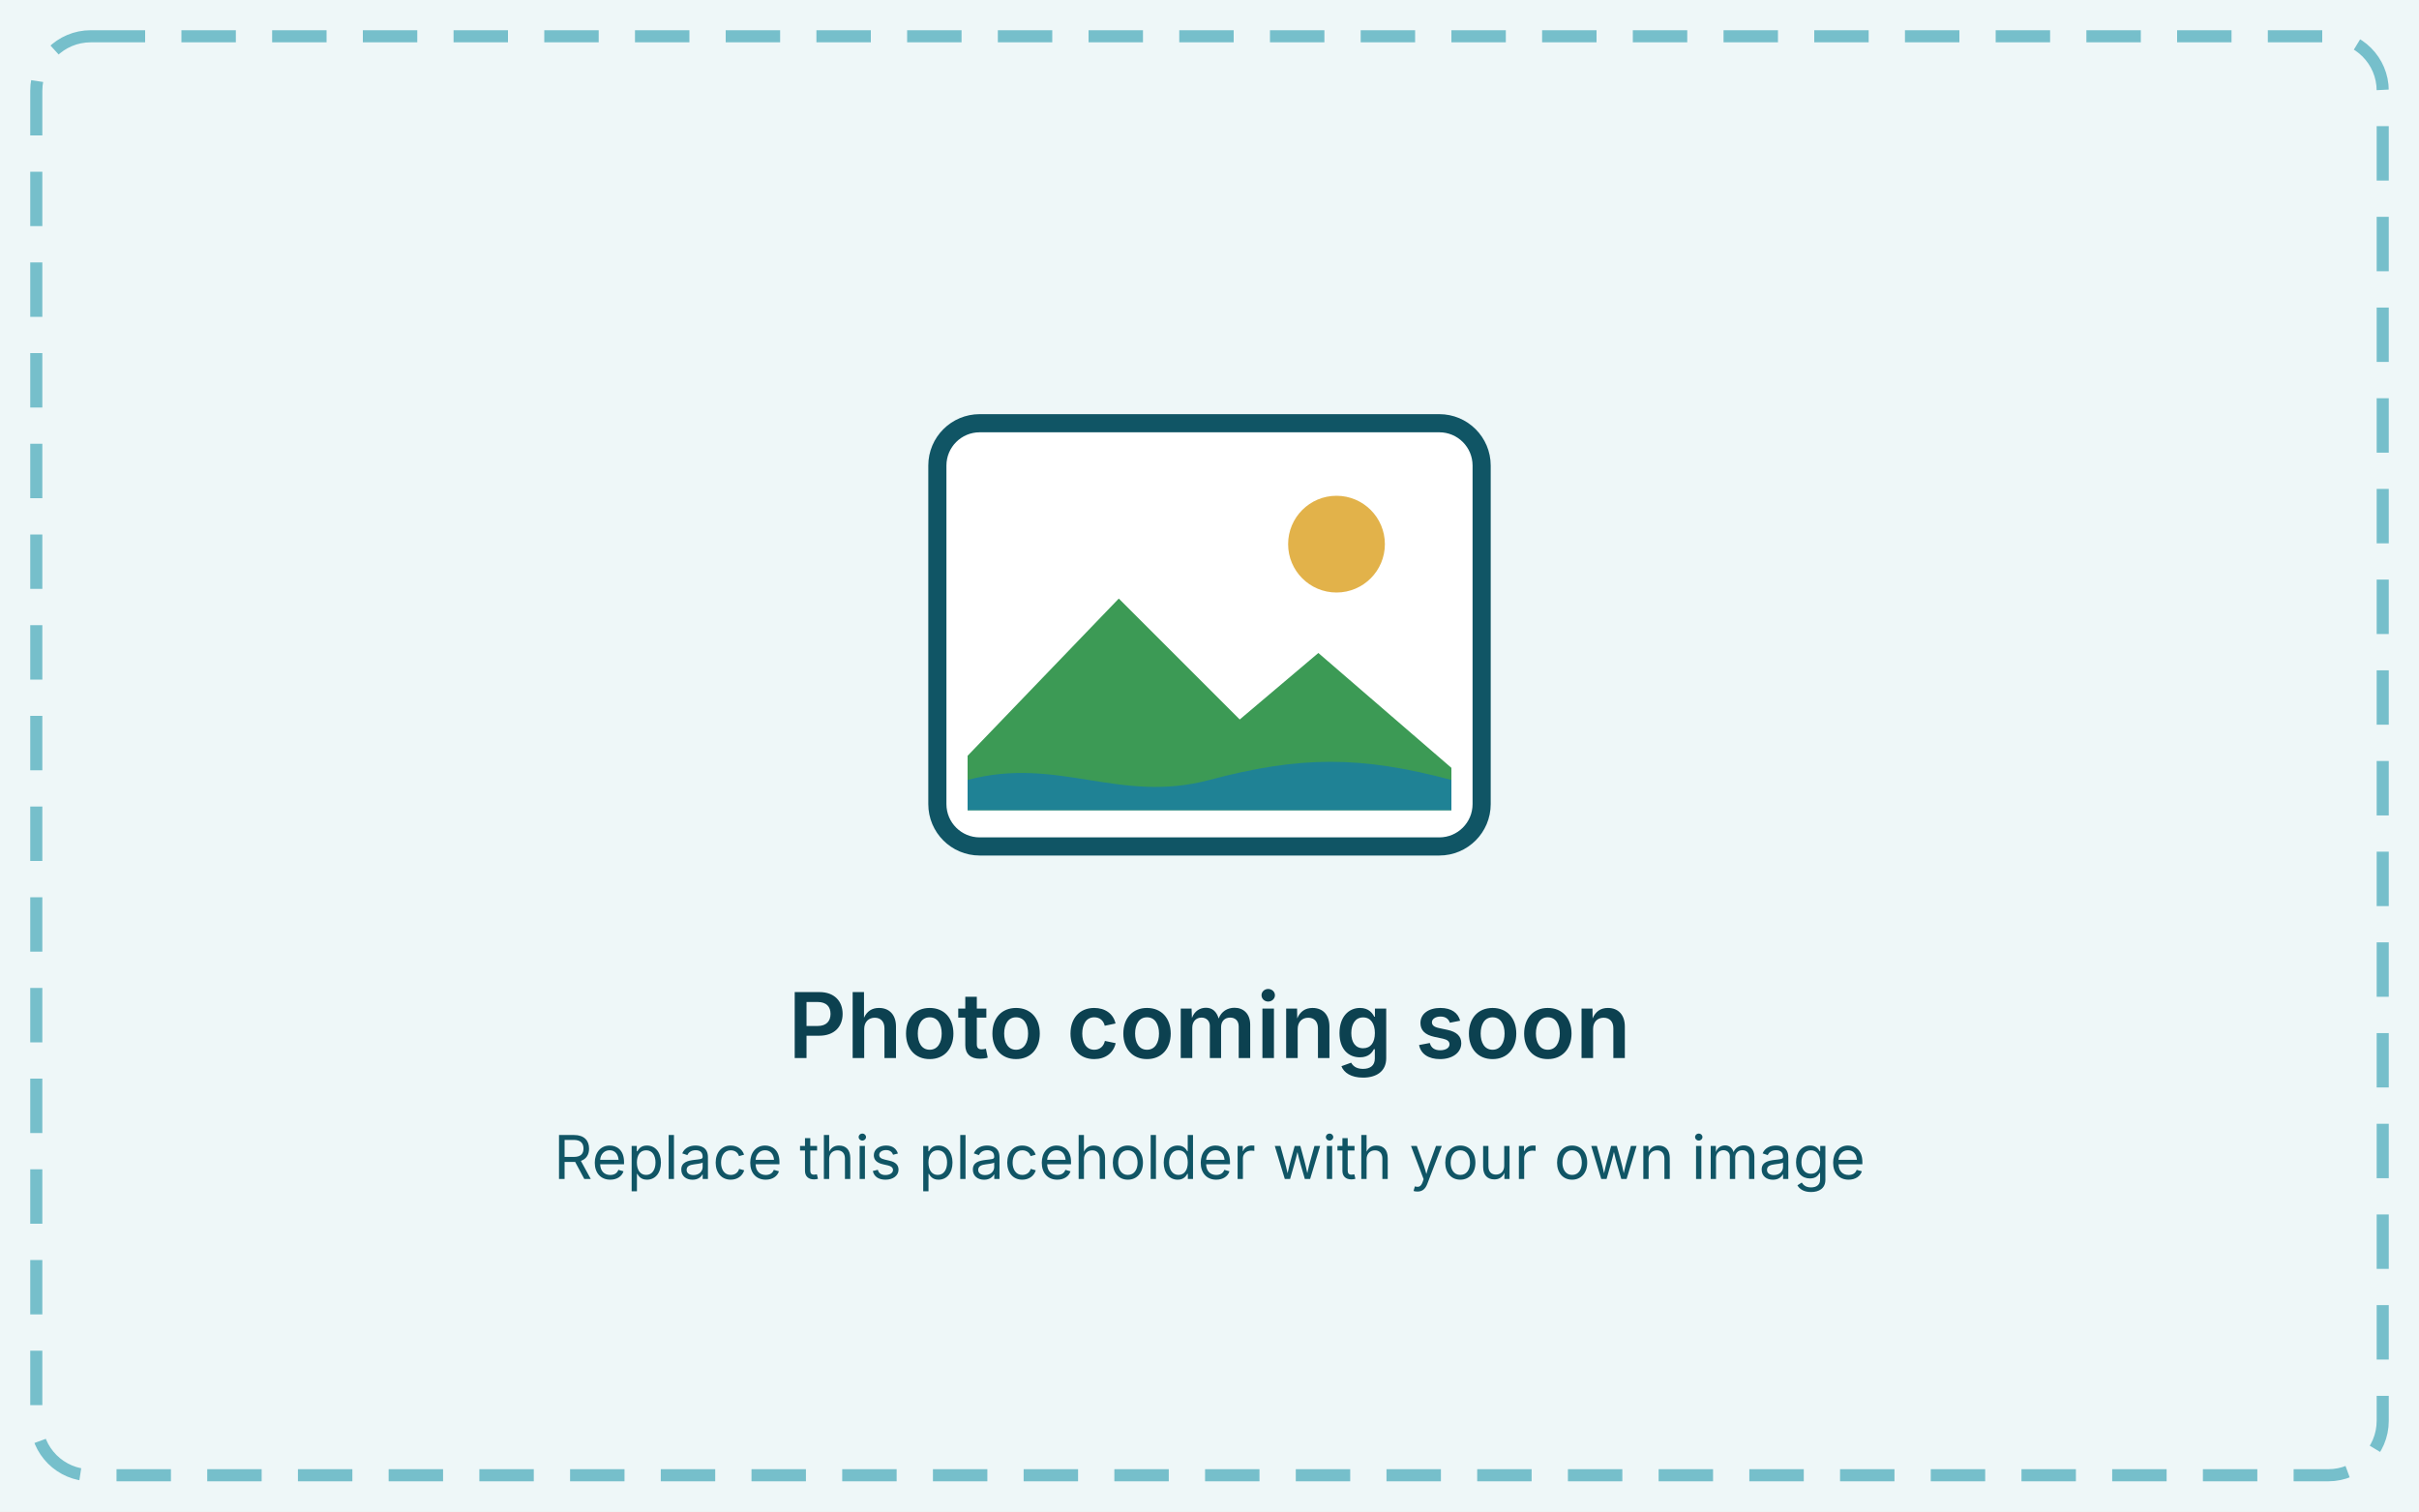
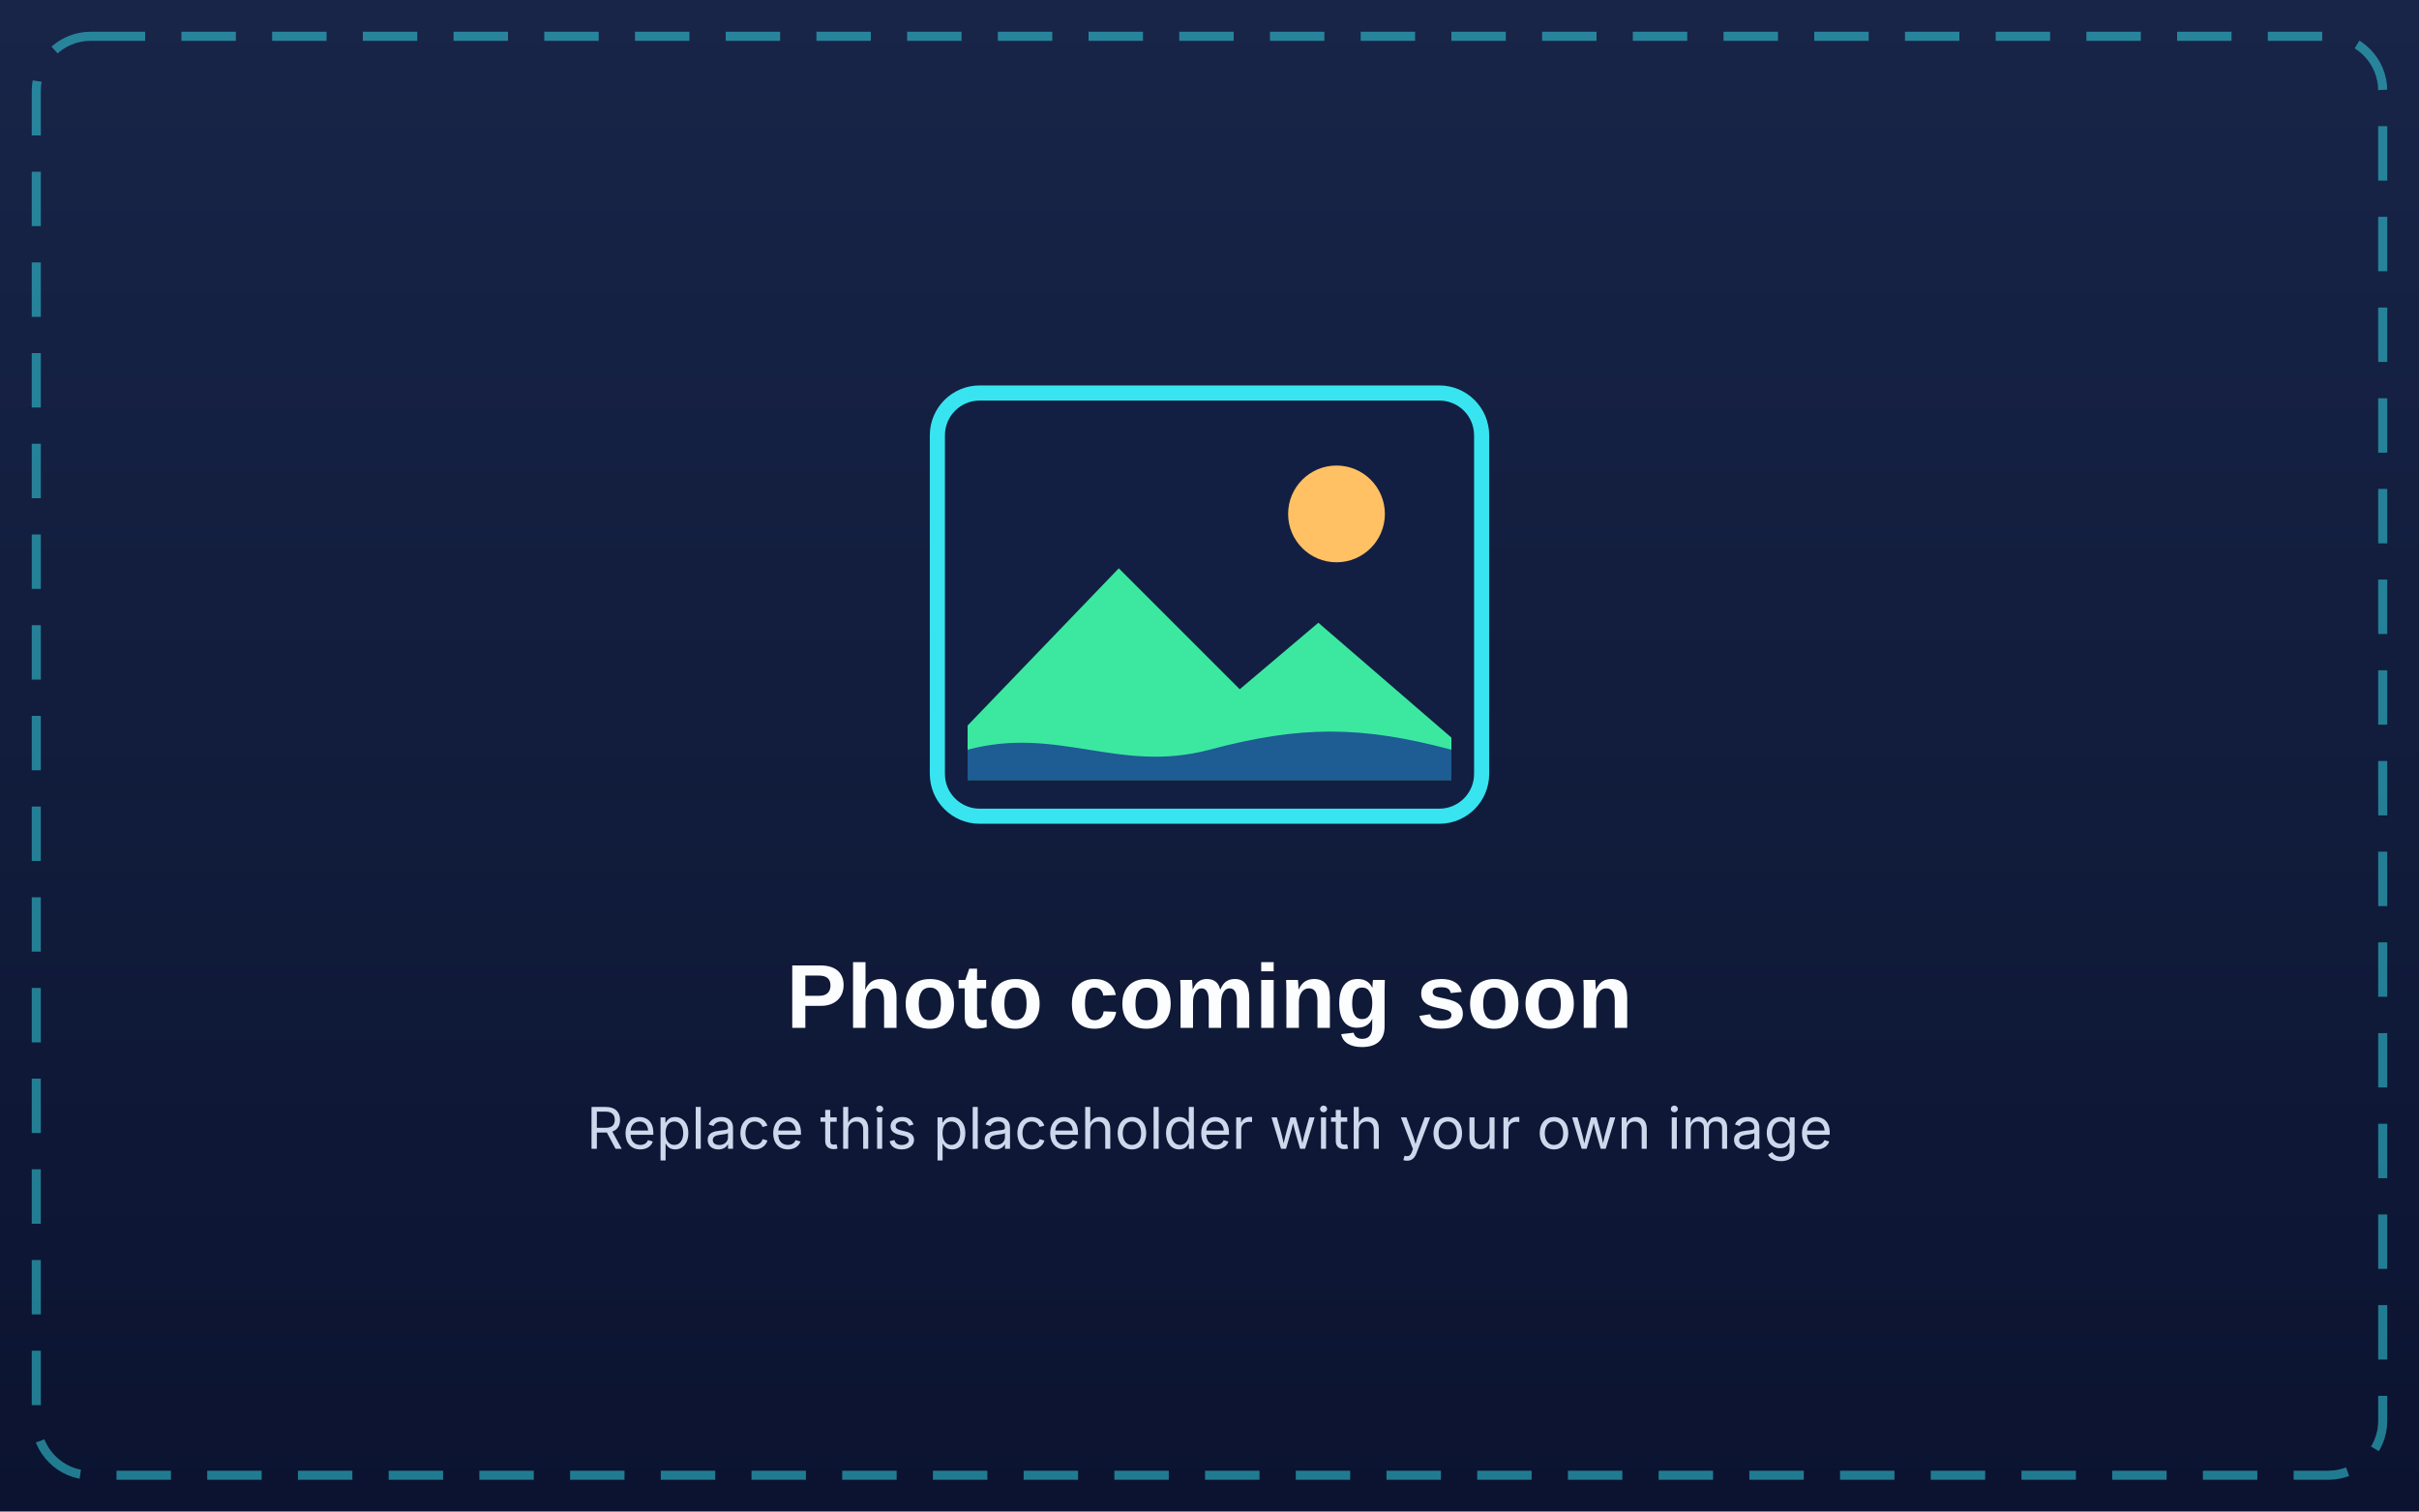
<svg xmlns="http://www.w3.org/2000/svg" viewBox="0 0 800 500" role="img" aria-label="Image placeholder">
-   <rect width="800" height="500" fill="#EEF7F8" />
-   <rect x="12" y="12" width="776" height="476" rx="18" fill="none" stroke="#76BFCB" stroke-width="4" stroke-dasharray="18 12" />
-   <g transform="translate(400 210)">
-     <rect x="-90" y="-70" width="180" height="140" rx="14" fill="#fff" stroke="#105565" stroke-width="6" />
-     <circle cx="42" cy="-30" r="16" fill="#E2B24A" />
-     <path d="M-80 40 L-30 -12 L10 28 L36 6 L80 44 L80 58 L-80 58 Z" fill="#3C9A55" />
-     <path d="M-80 48 C-50 40 -30 56 0 48 S50 40 80 48 L80 58 L-80 58 Z" fill="#1F8295" />
+   <defs>
+     <linearGradient id="bg" x1="0" y1="0" x2="0" y2="1">
+       <stop offset="0" stop-color="#182548" />
+       <stop offset="1" stop-color="#0B1330" />
+     </linearGradient>
+   </defs>
+   <rect width="800" height="500" fill="url(#bg)" />
+   <rect x="12" y="12" width="776" height="476" rx="18" fill="none" stroke="#38E4F0" stroke-opacity=".5" stroke-width="3" stroke-dasharray="18 12" />
+   <g transform="translate(400 200)">
+     <rect x="-90" y="-70" width="180" height="140" rx="14" fill="#131F42" stroke="#38E4F0" stroke-width="5" />
+     <circle cx="42" cy="-30" r="16" fill="#FFC163" />
+     <path d="M-80 40 L-30 -12 L10 28 L36 6 L80 44 L80 58 L-80 58 Z" fill="#3CE8A0" />
+     <path d="M-80 48 C-50 40 -30 56 0 48 S50 40 80 48 L80 58 L-80 58 Z" fill="#1E5C94" />
  </g>
-   <text x="400" y="350" text-anchor="middle" font-family="Inter, Arial, sans-serif" font-size="30" font-weight="600" fill="#0C4150">Photo coming soon</text>
-   <text x="400" y="390" text-anchor="middle" font-family="Inter, Arial, sans-serif" font-size="20" fill="#105565">Replace this placeholder with your own image</text>
+   <text x="400" y="340" text-anchor="middle" font-family="Space Grotesk, Arial, sans-serif" font-size="30" font-weight="700" fill="#FBFDFF">Photo coming soon</text>
+   <text x="400" y="380" text-anchor="middle" font-family="Inter, Arial, sans-serif" font-size="19" fill="#CDD8ED">Replace this placeholder with your own image</text>
</svg>
